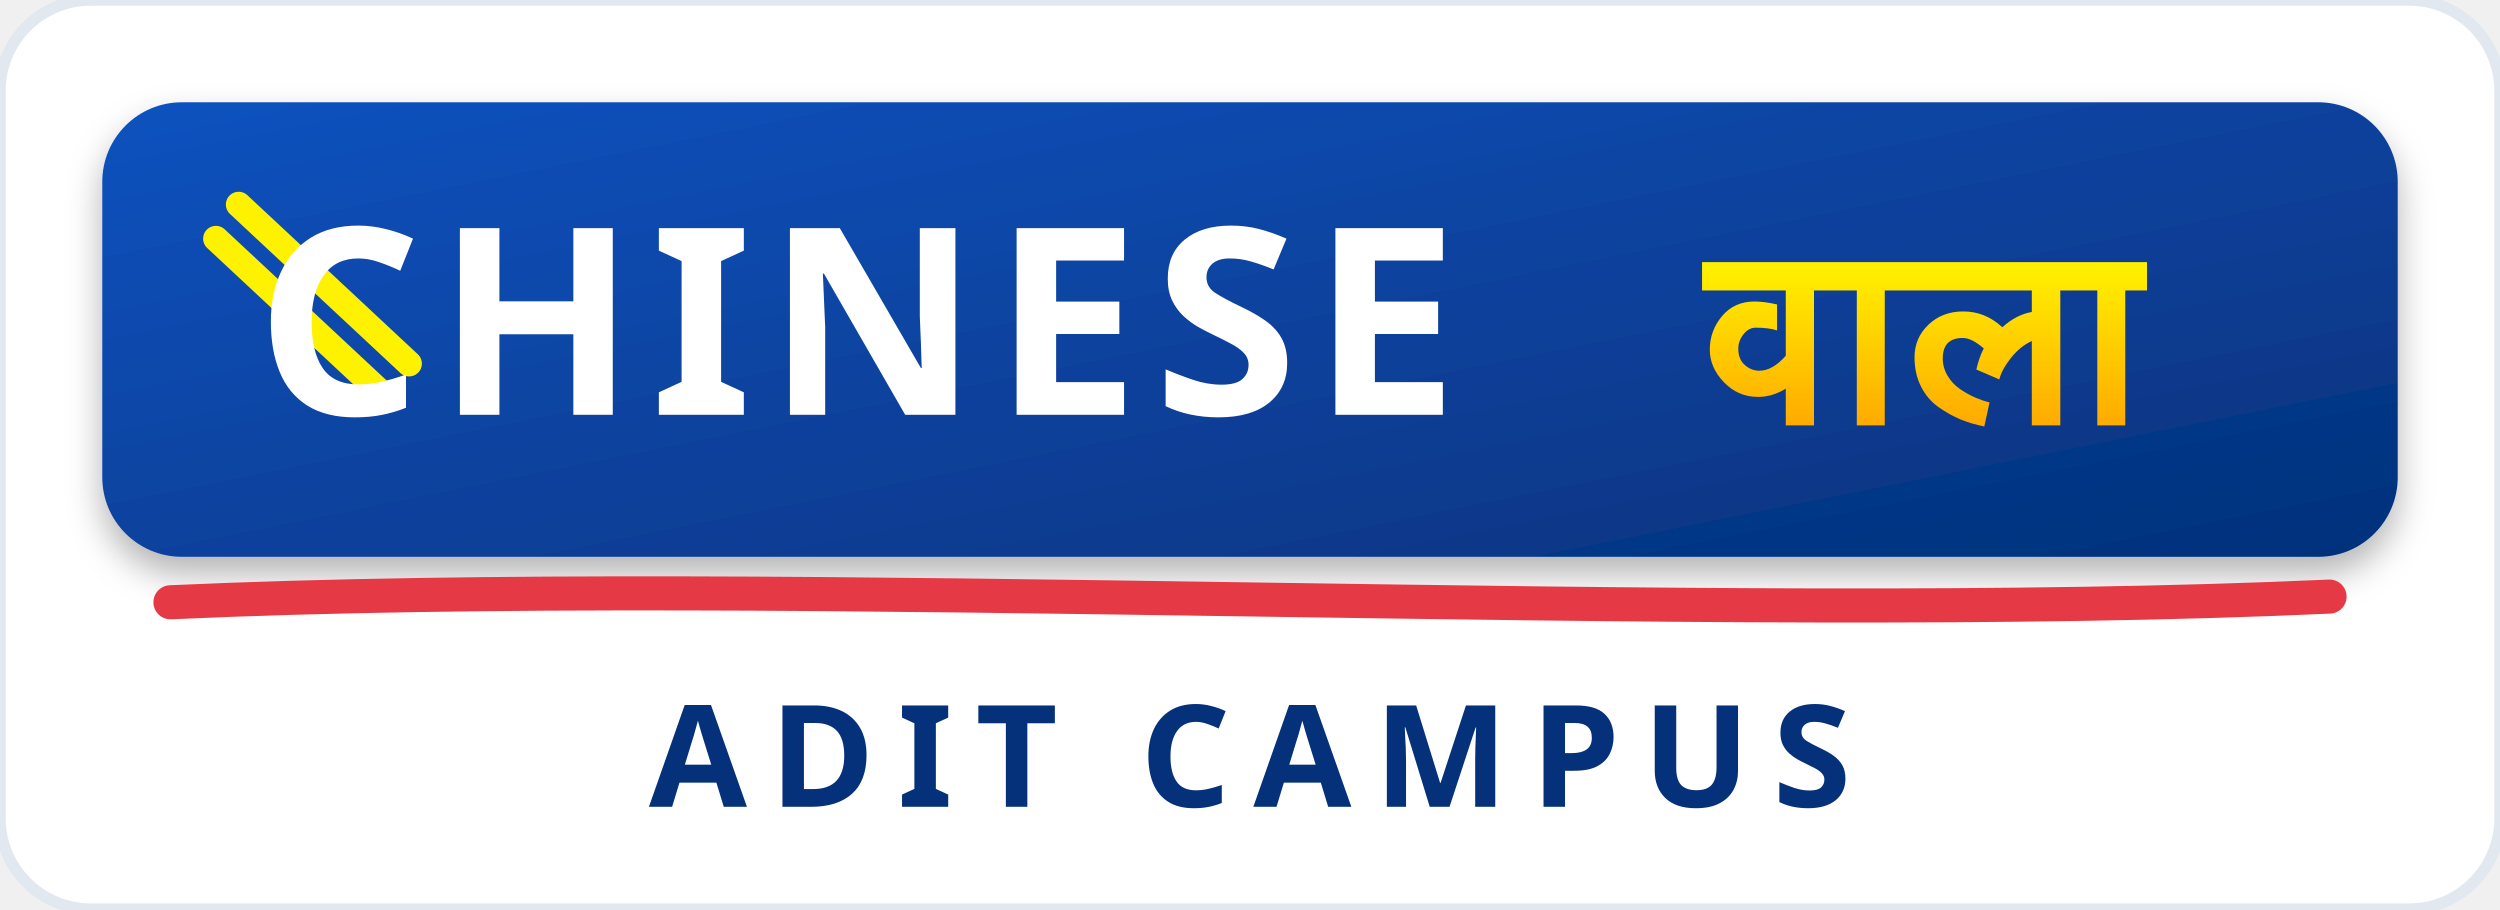
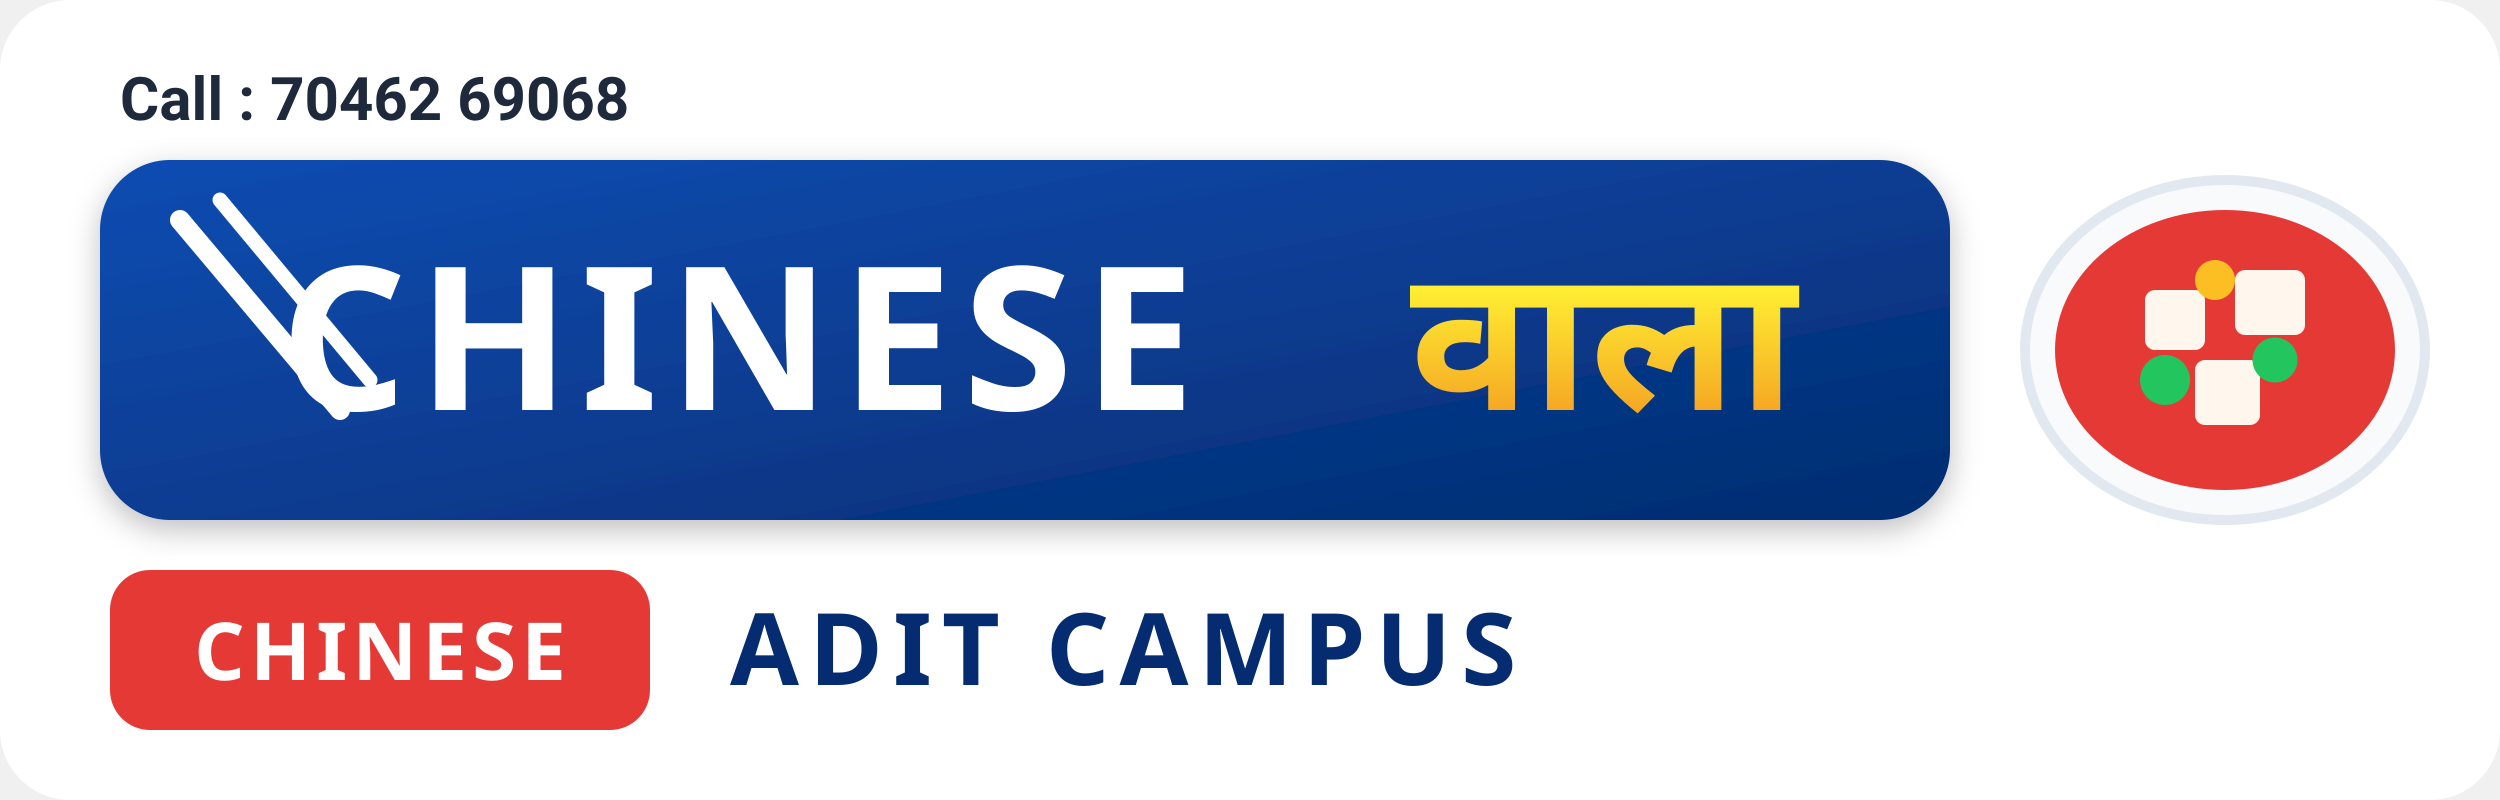
- <svg xmlns="http://www.w3.org/2000/svg" viewBox="0 0 440 160" width="440" height="160">
+ <svg xmlns="http://www.w3.org/2000/svg" viewBox="0 0 500 160" width="500" height="160">
  <defs>
-     <linearGradient id="bgGrad" x1="0%" y1="0%" x2="100%" y2="100%">
-       <stop offset="0%" stop-color="#0d52bf" />
-       <stop offset="100%" stop-color="#05317b" />
+     <linearGradient id="cwBlueGrad" x1="0%" y1="0%" x2="100%" y2="100%">
+       <stop offset="0%" stop-color="#0a4db3" />
+       <stop offset="100%" stop-color="#052c70" />
    </linearGradient>
-     <linearGradient id="yellowGrad" x1="0%" y1="0%" x2="0%" y2="100%">
-       <stop offset="0%" stop-color="#fff200" />
-       <stop offset="100%" stop-color="#ffaa00" />
+     <linearGradient id="cwGoldGrad" x1="0%" y1="0%" x2="0%" y2="100%">
+       <stop offset="0%" stop-color="#fff033" />
+       <stop offset="100%" stop-color="#f5a623" />
    </linearGradient>
-     <filter id="shadow" x="-10%" y="-10%" width="120%" height="120%">
-       <feDropShadow dx="0" dy="3" stdDeviation="3" flood-color="#000" flood-opacity="0.3" />
+     <filter id="cwShadow" x="-10%" y="-10%" width="120%" height="120%">
+       <feDropShadow dx="0" dy="2" stdDeviation="3" flood-color="#000" flood-opacity="0.25" />
    </filter>
  </defs>
-   <rect width="440" height="160" rx="16" fill="#ffffff" stroke="#e2e8f0" stroke-width="2" />
-   <rect x="18" y="18" width="404" height="80" rx="14" fill="url(#bgGrad)" filter="url(#shadow)" />
-   <path d="M 38 42 L 68 70 M 42 36 L 72 64" stroke="#fff200" stroke-width="4.5" stroke-linecap="round" />
-   <text x="45" y="73" font-family="'Impact', 'Arial Black', 'Trebuchet MS', sans-serif" font-size="46" font-weight="900" fill="#ffffff" letter-spacing="2.5">CHINESE</text>
-   <text x="300" y="74" font-family="'Segoe UI', 'Mukta', 'Arial', sans-serif" font-size="44" font-weight="900" fill="url(#yellowGrad)">वाला</text>
-   <path d="M 30 106 C 140 101, 300 110, 410 105" stroke="#e63946" stroke-width="6" stroke-linecap="round" fill="none" />
-   <text x="220" y="142" font-family="'Trebuchet MS', 'Arial Black', sans-serif" font-size="25" font-weight="900" fill="#05317b" text-anchor="middle" letter-spacing="4">ADIT CAMPUS</text>
+   <rect width="500" height="160" rx="14" fill="#ffffff" />
+   <text x="24" y="24" font-family="'Segoe UI', Roboto, 'Helvetica Neue', Arial, sans-serif" font-size="12" font-weight="700" fill="#1e293b">Call : 70462 69068</text>
+   <rect x="20" y="32" width="370" height="72" rx="14" fill="url(#cwBlueGrad)" filter="url(#cwShadow)" />
+   <line x1="36" y1="44" x2="68" y2="82" stroke="#ffffff" stroke-width="4" stroke-linecap="round" />
+   <line x1="44" y1="40" x2="74" y2="76" stroke="#ffffff" stroke-width="3" stroke-linecap="round" />
+   <text x="56" y="82" font-family="'Arial Black', 'Impact', 'Trebuchet MS', sans-serif" font-size="40" font-weight="900" fill="#ffffff" letter-spacing="2">CHINESE</text>
+   <text x="282" y="82" font-family="'Mukta', 'Noto Sans Devanagari', 'Mangal', 'Segoe UI', Arial, sans-serif" font-size="40" font-weight="900" fill="url(#cwGoldGrad)">वाला</text>
+   <g transform="translate(405, 34)">
+     <ellipse cx="40" cy="36" rx="40" ry="34" fill="#f8fafc" stroke="#e2e8f0" stroke-width="2" />
+     <ellipse cx="40" cy="36" rx="34" ry="28" fill="#e53935" />
+     <rect x="24" y="24" width="12" height="12" rx="2" fill="#fff7ed" />
+     <rect x="42" y="20" width="14" height="13" rx="2" fill="#fff7ed" />
+     <rect x="34" y="38" width="13" height="13" rx="2" fill="#fff7ed" />
+     <circle cx="28" cy="42" r="5" fill="#22c55e" />
+     <circle cx="50" cy="38" r="4.5" fill="#22c55e" />
+     <circle cx="38" cy="22" r="4" fill="#fbbf24" />
+   </g>
+   <rect x="22" y="114" width="108" height="32" rx="8" fill="#e53935" />
+   <text x="76" y="136" font-family="'Arial Black', 'Trebuchet MS', sans-serif" font-size="16" font-weight="900" fill="#ffffff" text-anchor="middle" letter-spacing="1">CHINESE</text>
+   <text x="146" y="137" font-family="'Arial Black', 'Trebuchet MS', sans-serif" font-size="20" font-weight="900" fill="#052c70" letter-spacing="2">ADIT CAMPUS</text>
</svg>
